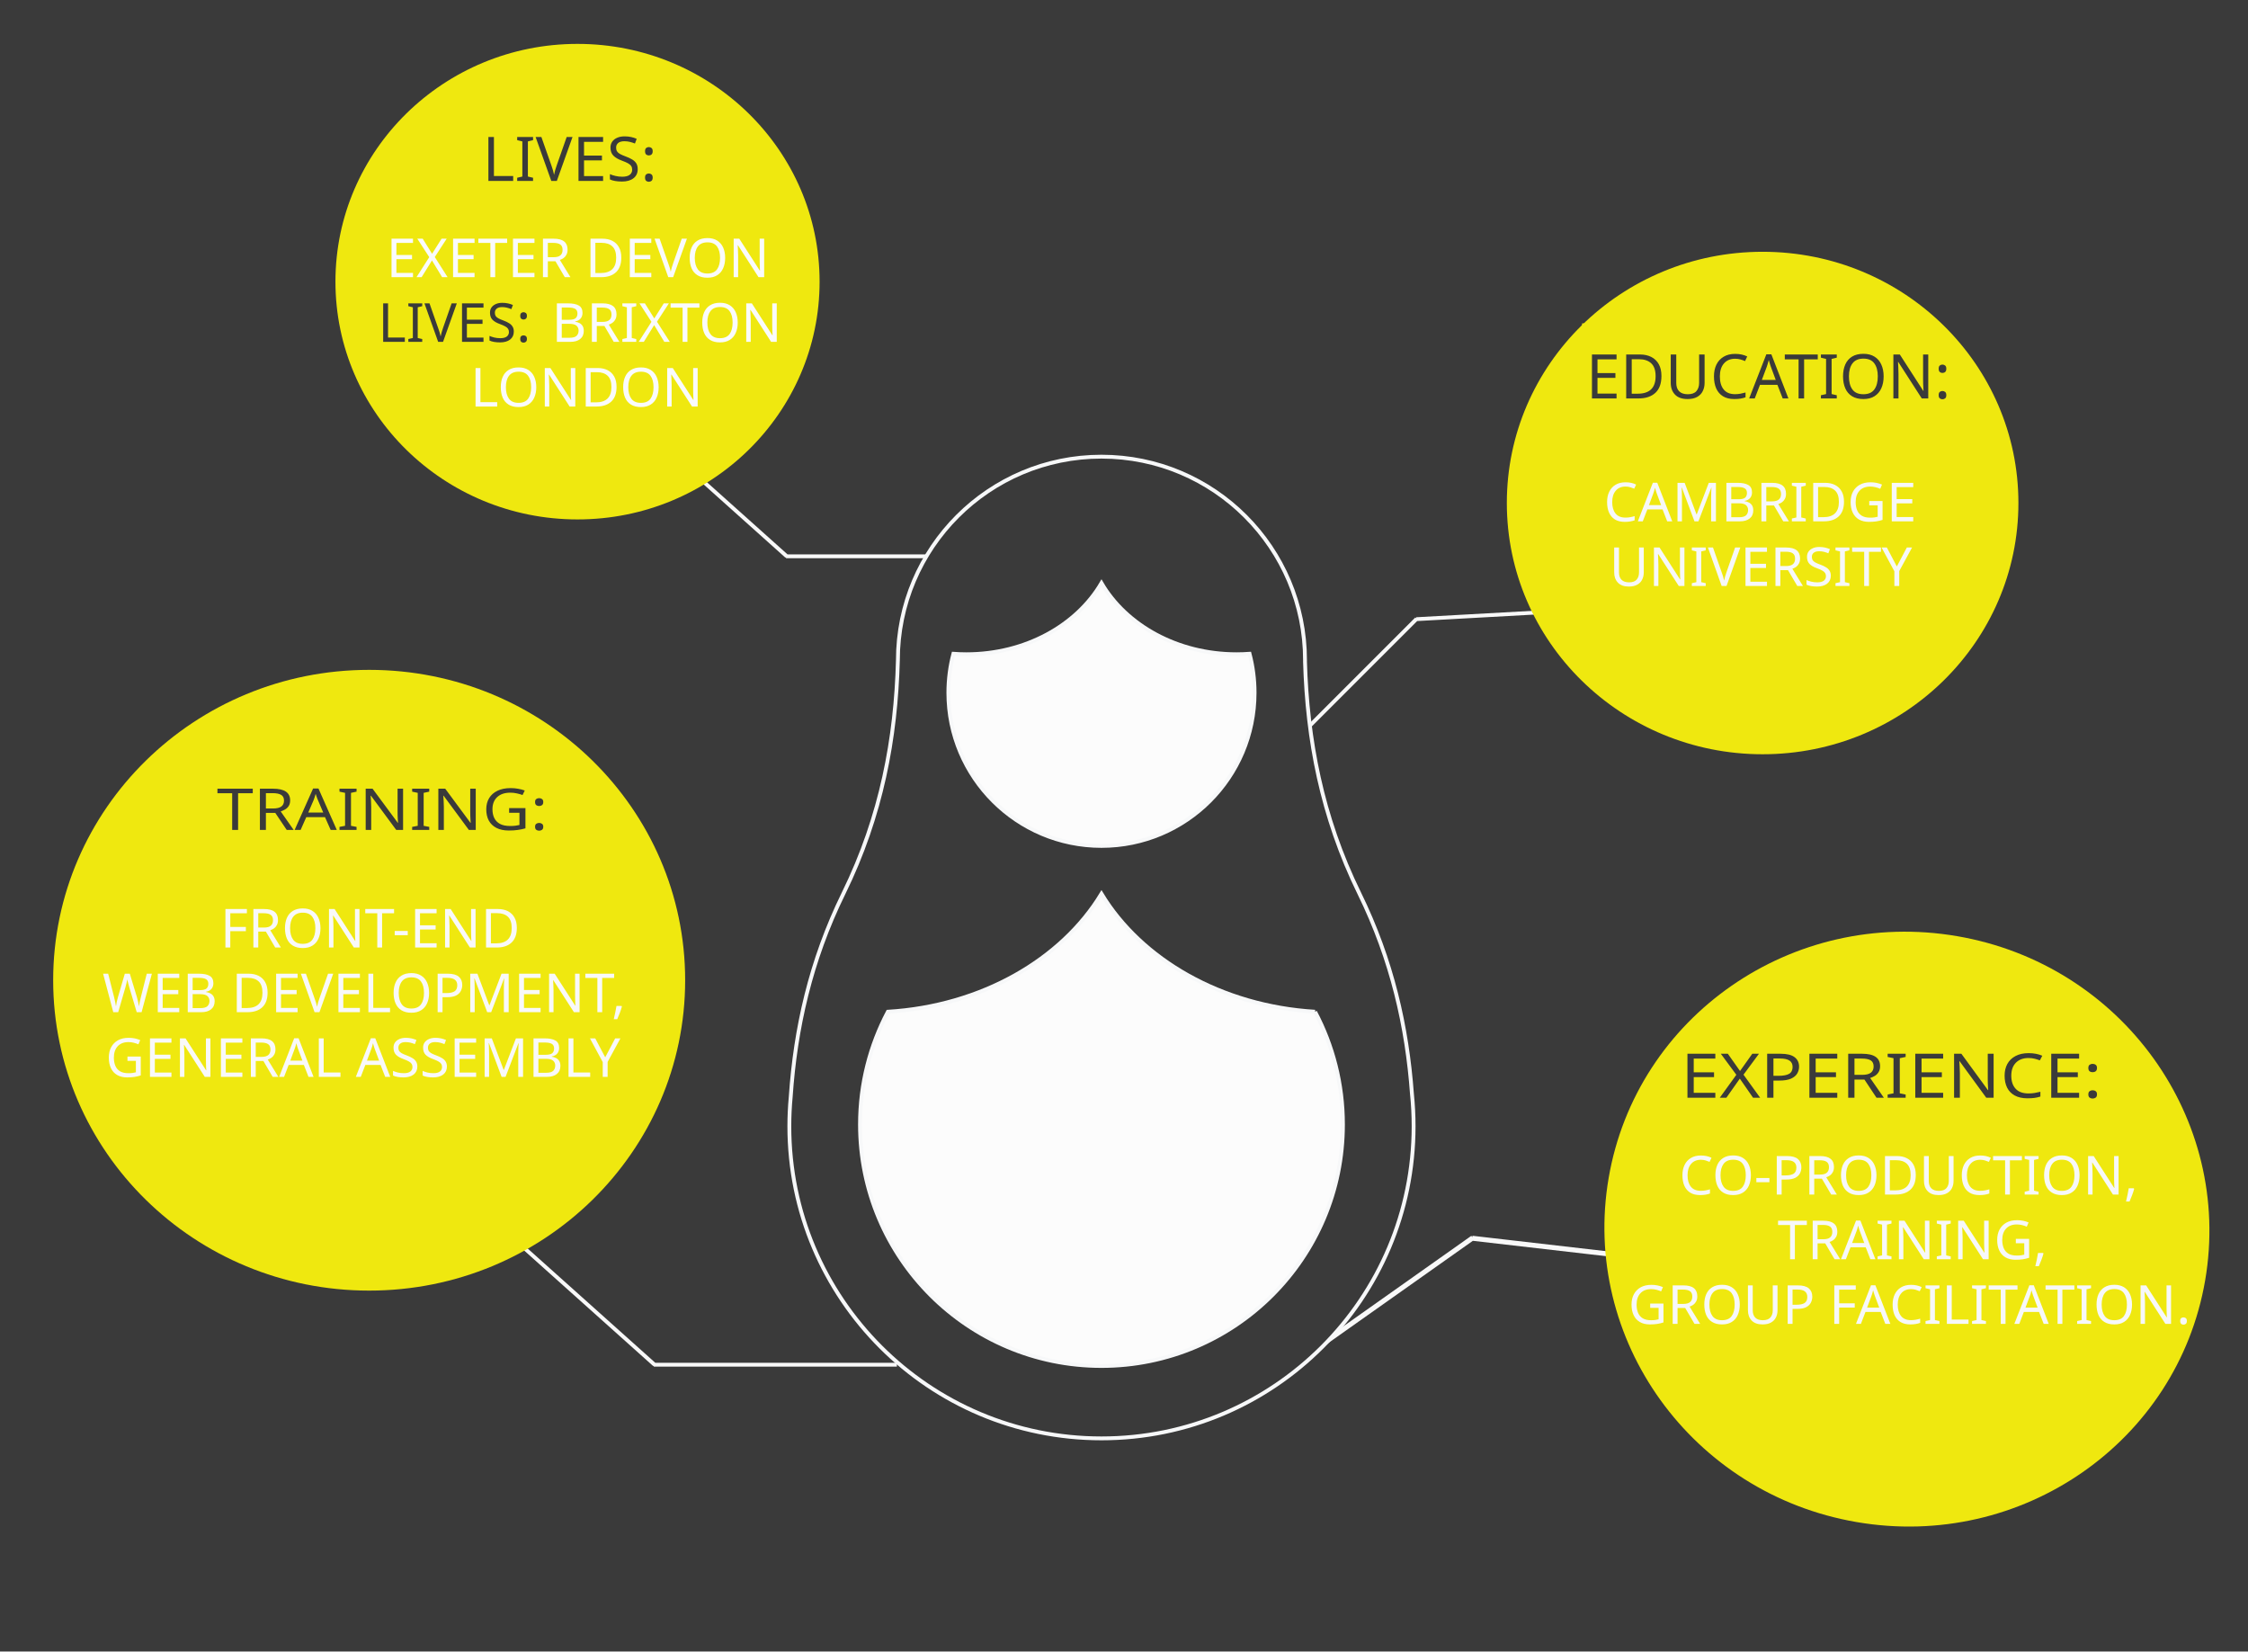
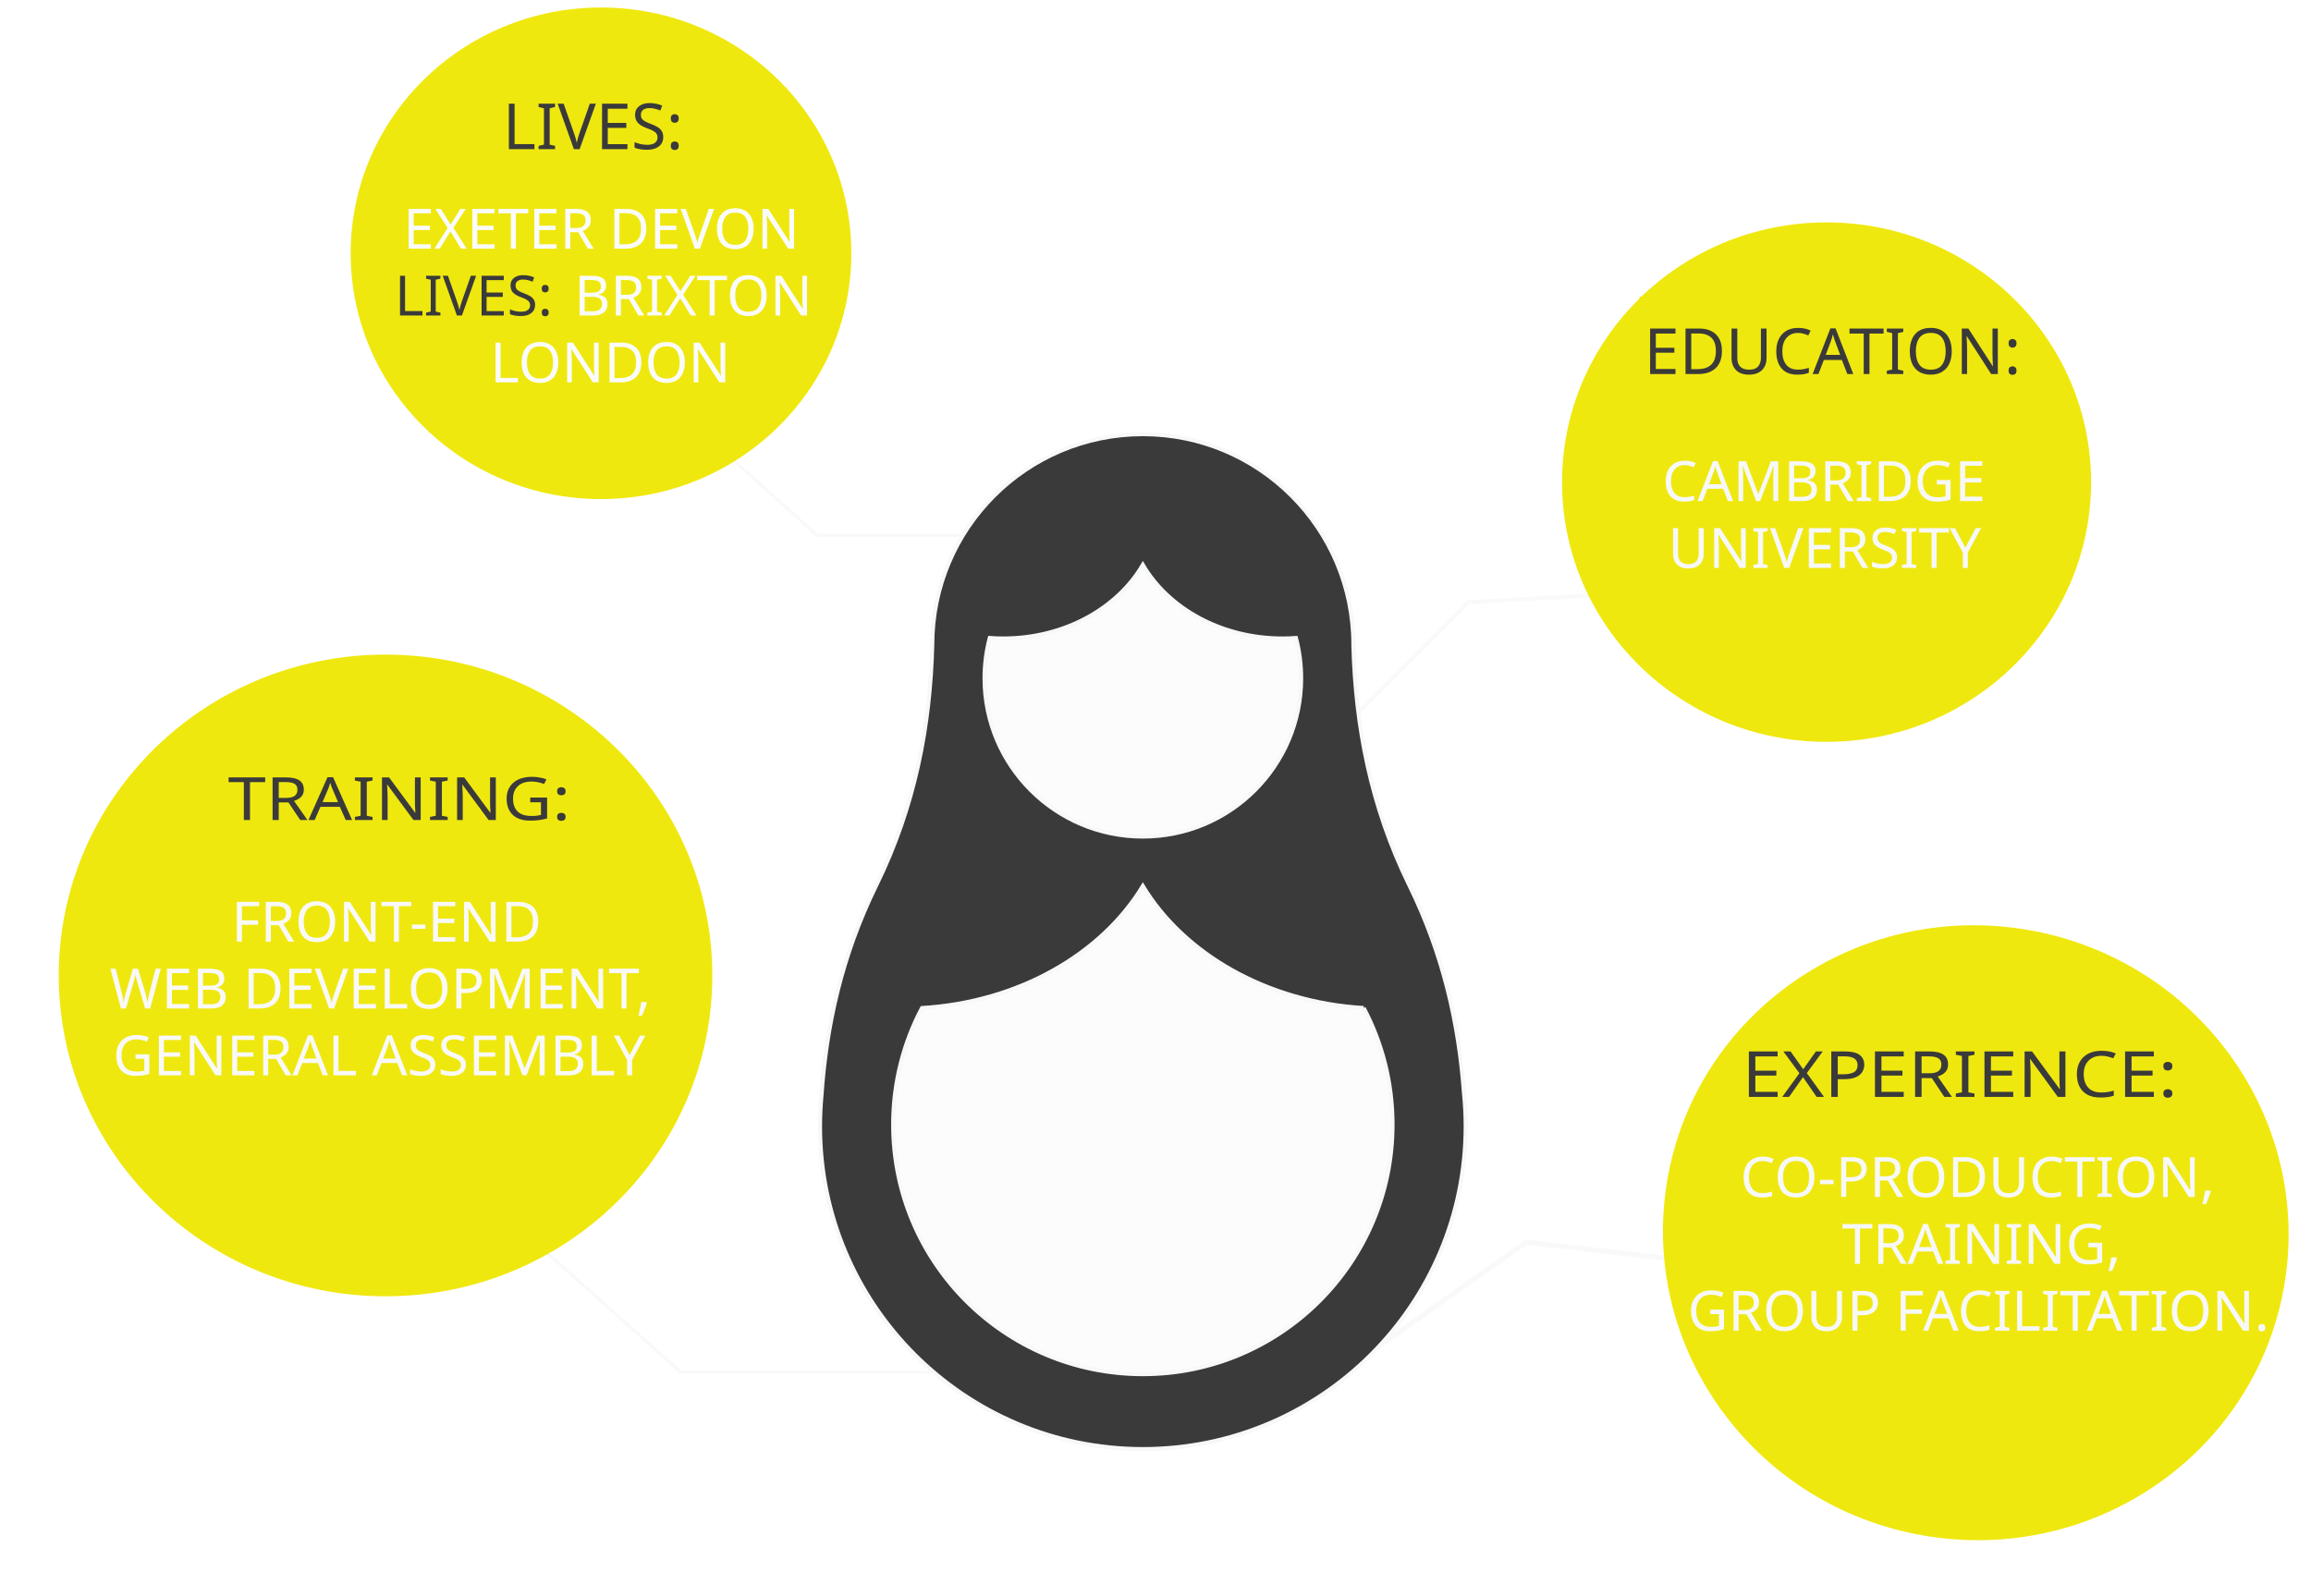
- <svg xmlns="http://www.w3.org/2000/svg" version="1.1" x="0px" y="0px" width="584px" height="429px" viewBox="0 0 584 429" enable-background="new 0 0 584 429" xml:space="preserve">
+ <svg xmlns="http://www.w3.org/2000/svg" version="1.1" x="0px" y="0px" width="740px" height="511px" viewBox="0 0 740 511" enable-background="new 0 0 740 511" xml:space="preserve">
  <g id="background">
-     <rect fill="#3A3A3A" width="584" height="429" />
-   </g>
+ </g>
  <g id="badges">
    <g id="training-badge">
      <g>
-         <polyline fill="none" stroke="#F9F9F9" stroke-miterlimit="10" points="233,354.5 169.844,354.5 170.051,354.5 135.498,323.568         " />
-         <ellipse fill="#EFE80F" cx="95.904" cy="254.625" rx="82.091" ry="80.622" />
+         <polyline fill="none" stroke="#F9F9F9" stroke-miterlimit="10" points="298,439.5 217.699,439.5 217.963,439.5 173.82,400.072         " />
+         <ellipse fill="#EFE80F" cx="123.451" cy="312.428" rx="104.638" ry="102.766" />
      </g>
      <g id="training-title_1_">
-         <rect x="54" y="201" fill="#EFE80F" width="86" height="19" />
-         <text id="training-title" transform="matrix(1.145 0 0 1 56.3086 215.5762)" fill="#3A3A3A" font-family="'Roboto-Bold'" font-size="15">TRAINING: </text>
+         <rect x="70" y="244" fill="#EFE80F" width="109" height="24" />
+         <text id="training-title" transform="matrix(1.145 0 0 1 72.98 262.6538)" fill="#3A3A3A" font-family="'Roboto-Bold'" font-size="19.12">TRAINING: </text>
      </g>
-       <g id="experience-details_2_">
-         <rect x="28" y="242" fill="#EFE80F" width="135" height="43" />
-         <text id="training-details" transform="matrix(1 0 0 1 57.203 246.1265)">
-           <tspan x="0" y="0" fill="#F9F9F9" font-family="'Roboto-Bold'" font-size="14">FRONT-END</tspan>
-           <tspan x="-30.591" y="16.8" fill="#F9F9F9" font-family="'Roboto-Bold'" font-size="14">WEB DEVELOPMENT, </tspan>
-           <tspan x="-29.794" y="33.6" fill="#F9F9F9" font-family="'Roboto-Bold'" font-size="14">GENERAL ASSEMBLY</tspan>
+       <g id="training-details_1_">
+         <rect x="37" y="296" fill="#EFE80F" width="172" height="55" />
+         <text id="training-details" transform="matrix(1 0 0 1 74.1191 301.5952)">
+           <tspan x="0" y="0" fill="#F9F9F9" font-family="'Roboto-Bold'" font-size="17.845">FRONT-END</tspan>
+           <tspan x="-38.993" y="21.414" fill="#F9F9F9" font-family="'Roboto-Bold'" font-size="17.845">WEB DEVELOPMENT, </tspan>
+           <tspan x="-37.978" y="42.829" fill="#F9F9F9" font-family="'Roboto-Bold'" font-size="17.845">GENERAL ASSEMBLY</tspan>
        </text>
      </g>
    </g>
    <g id="experience-badge">
      <g>
-         <polyline fill="none" stroke="#F9F9F9" stroke-width="1.288" stroke-miterlimit="10" points="337.529,353.409 382.606,321.541      382.458,321.645 422.728,326.288    " />
+         <polyline fill="none" stroke="#F9F9F9" stroke-width="1.641" stroke-miterlimit="10" points="431.44,438.343 488.898,397.723      488.709,397.856 540.04,403.774    " />
      </g>
-       <ellipse transform="matrix(0.9856 0.1692 -0.1692 0.9856 61.1625 -79.2149)" fill="#EFE80F" cx="495.382" cy="319.27" rx="78.614" ry="77.207" />
+       <ellipse transform="matrix(0.9856 0.1692 -0.1692 0.9856 75.926 -101.3508)" fill="#EFE80F" cx="632.649" cy="394.828" rx="100.206" ry="98.412" />
      <g id="experience-title_1_">
-         <rect x="439" y="266" fill="#EFE80F" width="112" height="19" />
-         <text id="experience-title" transform="matrix(1.1333 0 0 1 436.625 285.1416)" fill="#3A3A3A" font-family="'Roboto-Bold'" font-size="16">EXPERIENCE: </text>
+         <rect x="561" y="327" fill="#EFE80F" width="143" height="24" />
+         <text id="experience-title" transform="matrix(1.1333 0 0 1 557.7539 351.3257)" fill="#3A3A3A" font-family="'Roboto-Bold'" font-size="20.395">EXPERIENCE: </text>
      </g>
      <g id="experience-details_1_">
-         <rect x="430" y="293" fill="#EFE80F" width="129" height="64" />
-         <text id="experience-details" transform="matrix(1 0 0 1 436.2136 310.2938)">
-           <tspan x="0" y="0" fill="#F7F8F9" font-family="'Roboto-Bold'" font-size="14">CO-PRODUCTION, </tspan>
-           <tspan x="25.56" y="16.8" fill="#F7F8F9" font-family="'Roboto-Bold'" font-size="14">TRAINING,</tspan>
-           <tspan x="-13.224" y="33.6" fill="#F7F8F9" font-family="'Roboto-Bold'" font-size="14">GROUP FACILITATION.</tspan>
+         <rect x="549" y="362" fill="#EFE80F" width="165" height="80" />
+         <text id="experience-details" transform="matrix(1 0 0 1 557.2295 383.3867)">
+           <tspan x="0" y="0" fill="#F7F8F9" font-family="'Roboto-Bold'" font-size="17.845">CO-PRODUCTION, </tspan>
+           <tspan x="32.579" y="21.414" fill="#F7F8F9" font-family="'Roboto-Bold'" font-size="17.845">TRAINING,</tspan>
+           <tspan x="-16.856" y="42.828" fill="#F7F8F9" font-family="'Roboto-Bold'" font-size="17.845">GROUP FACILITATION.</tspan>
        </text>
      </g>
    </g>
    <g id="lives-badge">
      <g>
-         <polyline fill="none" stroke="#F9F9F9" stroke-miterlimit="10" points="265,144.5 204.192,144.5 204.391,144.5 171.123,114.718         " />
-         <ellipse fill="#EFE80F" cx="150.032" cy="73.164" rx="62.888" ry="61.762" />
+         <polyline fill="none" stroke="#F9F9F9" stroke-miterlimit="10" points="339,171.5 261.481,171.5 261.735,171.5 219.334,133.538         " />
+         <ellipse fill="#EFE80F" cx="192.445" cy="81.127" rx="80.16" ry="78.726" />
      </g>
      <g id="lives-details_1_">
-         <rect x="114" y="58" fill="#EFE80F" width="73" height="52" />
-         <text id="lives-details" transform="matrix(1 0 0 1 100.3551 72)">
-           <tspan x="0" y="0" fill="#FAFBFC" font-family="'Roboto-Bold'" font-size="14">EXETER DEVON</tspan>
-           <tspan x="-2.17" y="16.8" fill="#3A3A3A" font-family="'Roboto-Bold'" font-size="14">LIVES:</tspan>
-           <tspan x="39.317" y="16.8" fill="#FAFBFC" font-family="'Roboto-Bold'" font-size="14"> BRIXTON</tspan>
-           <tspan x="21.827" y="33.6" fill="#FAFBFC" font-family="'Roboto-Bold'" font-size="14">LONDON</tspan>
+         <rect x="146" y="62" fill="#EFE80F" width="94" height="66" />
+         <text id="lives-details" transform="matrix(1 0 0 1 129.1236 79.6431)">
+           <tspan x="0" y="0" fill="#FAFBFC" font-family="'Roboto-Bold'" font-size="17.845">EXETER DEVON</tspan>
+           <tspan x="-2.767" y="21.414" fill="#3A3A3A" font-family="'Roboto-Bold'" font-size="17.845">LIVES:</tspan>
+           <tspan x="50.115" y="21.414" fill="#FAFBFC" font-family="'Roboto-Bold'" font-size="17.845"> BRIXTON</tspan>
+           <tspan x="27.822" y="42.829" fill="#FAFBFC" font-family="'Roboto-Bold'" font-size="17.845">LONDON</tspan>
        </text>
      </g>
      <g id="lives-title_1_">
-         <rect x="120" y="31" fill="#EFE80F" width="51" height="20" />
-         <text id="lives-title" transform="matrix(1 0 0 1 125.3327 47)" fill="#3A3A3A" font-family="'Roboto-Bold'" font-size="16">LIVES: </text>
+         <rect x="154" y="28" fill="#EFE80F" width="65" height="25" />
+         <text id="lives-title" transform="matrix(1 0 0 1 160.9624 47.7768)" fill="#3A3A3A" font-family="'Roboto-Bold'" font-size="20.395">LIVES: </text>
      </g>
    </g>
    <g id="education-badge">
      <g>
        <g>
-           <polyline fill="none" stroke="#F9F9F9" stroke-miterlimit="10" points="337.729,191.051 368.044,160.736 367.944,160.835       399.377,159.097     " />
+           <polyline fill="none" stroke="#F9F9F9" stroke-width="1.275" stroke-miterlimit="10" points="431.695,231.393 470.336,192.752       470.209,192.878 510.275,190.663     " />
        </g>
-         <ellipse fill="#EFE80F" cx="457.905" cy="130.664" rx="66.451" ry="65.262" />
+         <ellipse fill="#EFE80F" cx="584.879" cy="154.42" rx="84.703" ry="83.187" />
      </g>
      <g id="education-details_1_">
-         <rect x="418" y="121" fill="#EFE80F" width="80" height="38" />
-         <text id="education-details" transform="matrix(1 0 0 1 416.6406 135.4207)">
-           <tspan x="0" y="0" fill="#F7F8F9" font-family="'Roboto-Bold'" font-size="14">CAMBRIDGE </tspan>
-           <tspan x="1.439" y="16.8" fill="#F7F8F9" font-family="'Roboto-Bold'" font-size="14">UNIVERSITY</tspan>
+         <rect x="534" y="142" fill="#EFE80F" width="102" height="48" />
+         <text id="education-details" transform="matrix(1 0 0 1 532.2803 160.4829)">
+           <tspan x="0" y="0" fill="#F7F8F9" font-family="'Roboto-Bold'" font-size="17.845">CAMBRIDGE </tspan>
+           <tspan x="1.834" y="21.415" fill="#F7F8F9" font-family="'Roboto-Bold'" font-size="17.845">UNIVERSITY</tspan>
        </text>
      </g>
      <g id="education-title_1_">
-         <rect x="411" y="84" fill="#EFE80F" width="93" height="26" />
-         <text id="education-title" transform="matrix(1 0 0 1 412.0226 103.5002)" fill="#3A3A3A" font-family="'Roboto-Bold'" font-size="16">EDUCATION:</text>
+         <rect x="525" y="95" fill="#EFE80F" width="119" height="33" />
+         <text id="education-title" transform="matrix(1 0 0 1 526.3936 119.7954)" fill="#3A3A3A" font-family="'Roboto-Bold'" font-size="20.395">EDUCATION:</text>
      </g>
    </g>
  </g>
  <g id="doll">
    <g>
-       <path fill="#3A3A3A" stroke="#F7F8F9" stroke-miterlimit="10" d="M366.804,284.15c0.283,2.762,0.432,5.561,0.432,8.395    c0,44.782-36.302,81.088-81.088,81.088s-81.088-36.302-81.088-81.087c0-2.58,0.125-5.129,0.36-7.65    c1.201-17.616,5.086-35.246,13.731-52.859c9.902-20.17,13.576-40.353,14.11-60.531v-0.003c0-29.205,23.679-52.881,52.883-52.881    c29.207,0,52.883,23.676,52.883,52.881c0,0.125-0.003,0.251-0.003,0.376c0.582,20.055,4.264,40.118,14.094,60.157    C361.641,249.406,365.545,266.779,366.804,284.15z" />
-       <path fill="#FCFCFC" stroke="#F7F8F9" stroke-miterlimit="10" d="M324.622,169.825c0.849,3.237,1.302,6.631,1.302,10.134    c0,21.968-17.808,39.777-39.774,39.777c-21.968,0-39.777-17.808-39.777-39.777c0-3.504,0.454-6.898,1.305-10.134    c1.118,0.08,2.244,0.123,3.383,0.123c15.378,0,28.682-7.533,35.088-18.494c6.404,10.959,19.711,18.494,35.086,18.494    C322.378,169.948,323.504,169.905,324.622,169.825z" />
-       <path fill="#FCFCFC" stroke="#F7F8F9" stroke-miterlimit="10" d="M341.635,262.807c4.622,8.739,7.244,18.71,7.244,29.285    c0,34.64-28.084,62.732-62.73,62.732s-62.732-28.089-62.732-62.732c0-10.575,2.623-20.543,7.247-29.285    c24.367-1.476,45.135-13.56,55.485-30.643C296.495,249.246,317.268,261.331,341.635,262.807" />
+       <path fill="#3A3A3A" stroke="#F7F8F9" stroke-width="1.275" stroke-miterlimit="10" d="M468.756,350.062    c0.361,3.52,0.551,7.088,0.551,10.7c0,57.082-46.273,103.359-103.359,103.359s-103.359-46.273-103.359-103.359    c0-3.289,0.16-6.537,0.459-9.751c1.531-22.455,6.483-44.926,17.503-67.378c12.622-25.71,17.305-51.436,17.986-77.156v-0.003    c0-37.226,30.182-67.405,67.408-67.405c37.229,0,67.408,30.179,67.408,67.405c0,0.16-0.003,0.32-0.003,0.48    c0.741,25.563,5.435,51.137,17.965,76.68C462.175,305.775,467.151,327.921,468.756,350.062z" />
+       <path fill="#FCFCFC" stroke="#F7F8F9" stroke-width="1.275" stroke-miterlimit="10" d="M414.988,204.338    c1.082,4.126,1.66,8.452,1.66,12.918c0,28.002-22.7,50.702-50.698,50.702c-28.002,0-50.702-22.7-50.702-50.702    c0-4.466,0.578-8.792,1.663-12.918c1.425,0.102,2.86,0.156,4.313,0.156c19.601,0,36.559-9.602,44.726-23.574    c8.163,13.969,25.125,23.574,44.722,23.574C412.128,204.494,413.563,204.44,414.988,204.338z" />
+       <path fill="#FCFCFC" stroke="#F7F8F9" stroke-width="1.275" stroke-miterlimit="10" d="M436.674,322.857    c5.891,11.139,9.234,23.849,9.234,37.328c0,44.154-35.798,79.962-79.959,79.962s-79.962-35.804-79.962-79.962    c0-13.479,3.343-26.186,9.238-37.328c31.06-1.881,57.531-17.285,70.724-39.059C379.136,305.572,405.615,320.976,436.674,322.857" />
    </g>
  </g>
</svg>
